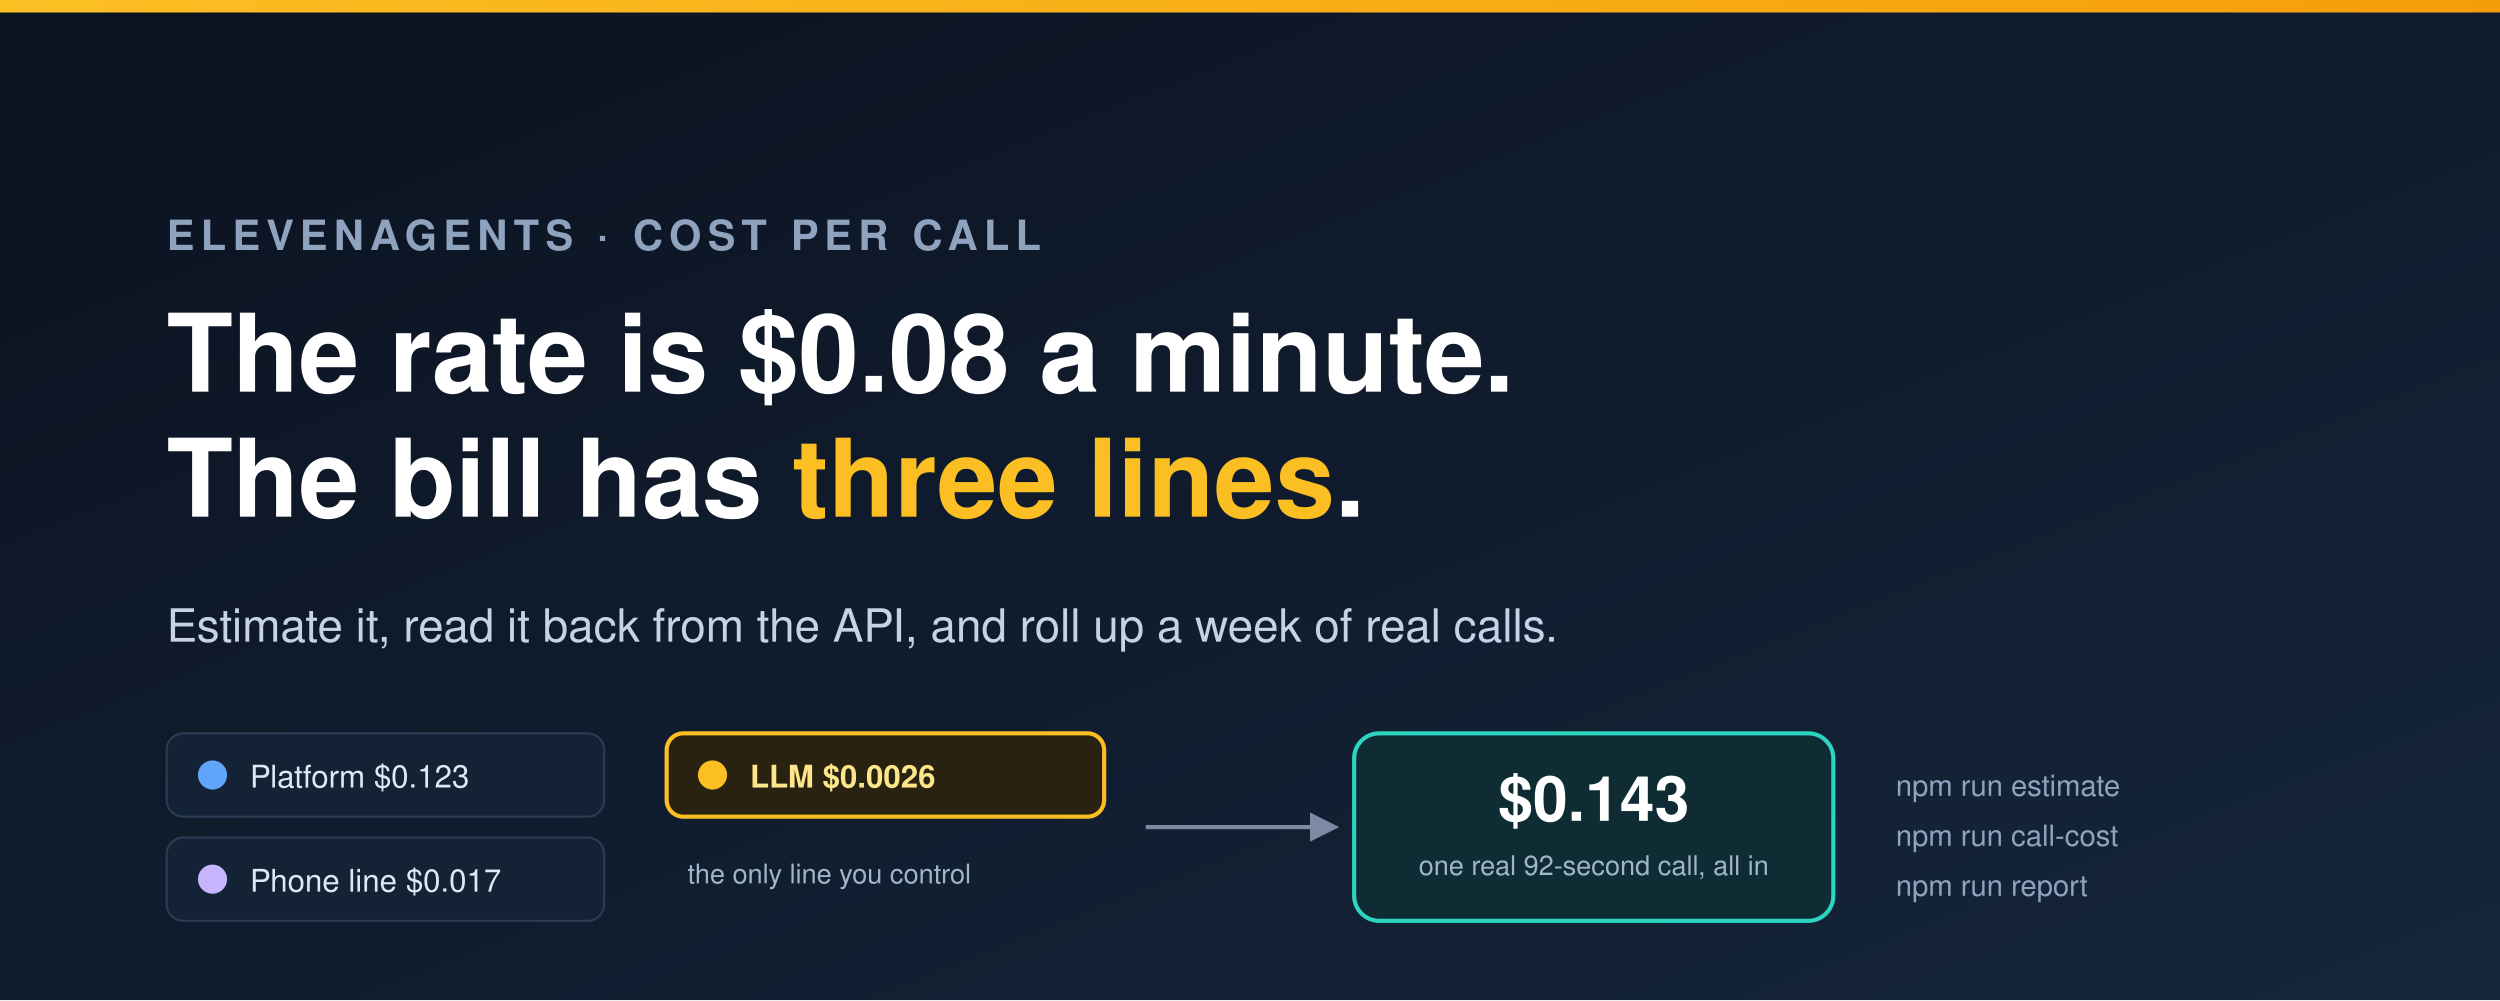
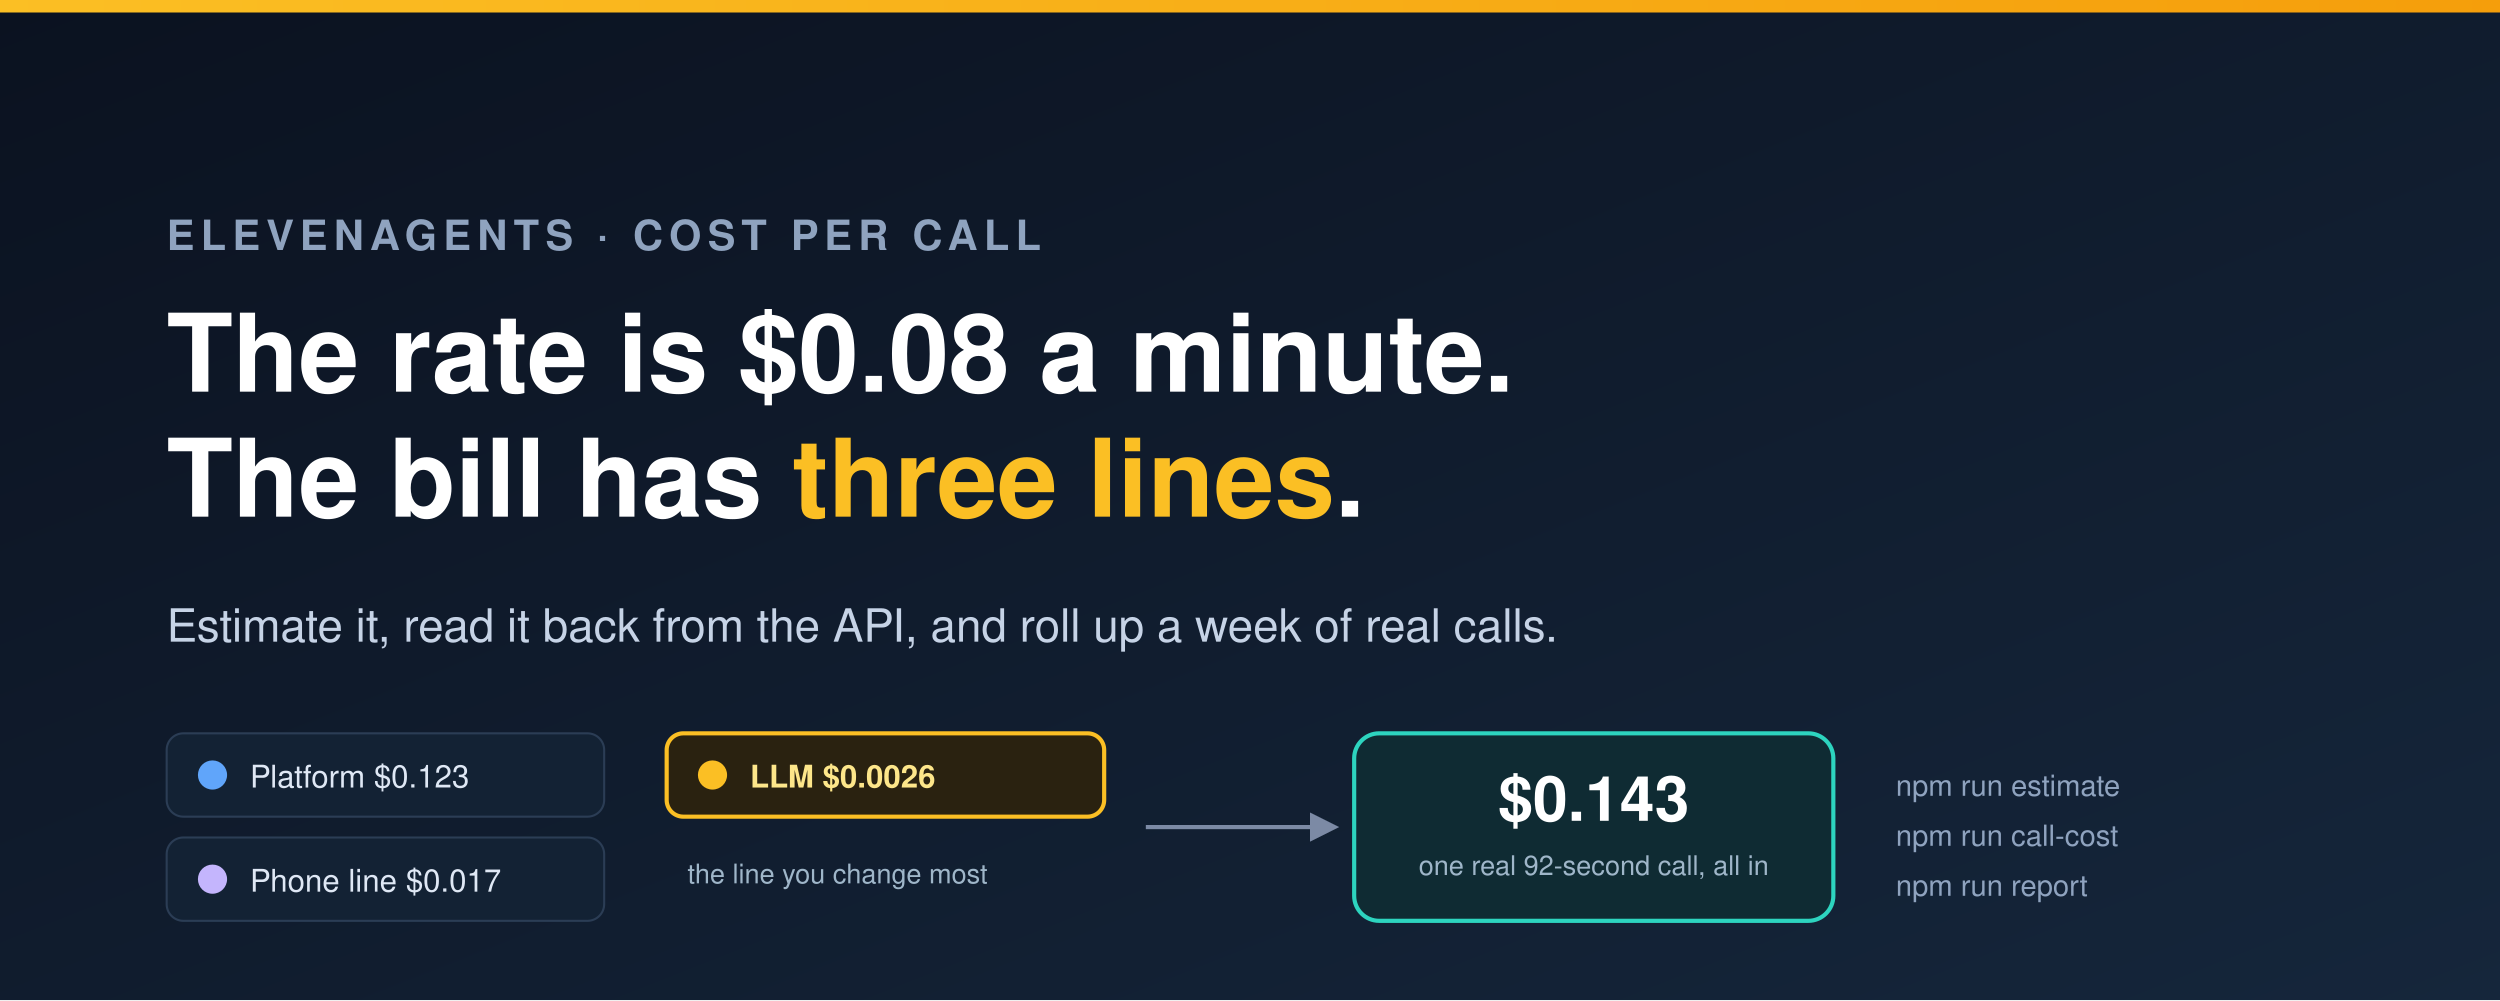
<svg xmlns="http://www.w3.org/2000/svg" viewBox="0 0 1200 480" width="1200" height="480" font-family="system-ui, -apple-system, Segoe UI, Helvetica, Arial, sans-serif">
  <defs>
    <linearGradient id="bg" x1="0" y1="0" x2="1" y2="1">
      <stop offset="0" stop-color="#0b1220" />
      <stop offset="1" stop-color="#15263b" />
    </linearGradient>
    <linearGradient id="accent" x1="0" y1="0" x2="1" y2="0">
      <stop offset="0" stop-color="#fbbf24" />
      <stop offset="1" stop-color="#f59e0b" />
    </linearGradient>
    <marker id="ah" viewBox="0 0 10 10" refX="8" refY="5" markerWidth="7" markerHeight="7" orient="auto-start-reverse">
      <path d="M0 0 L10 5 L0 10 z" fill="#7c8aa5" />
    </marker>
  </defs>
  <rect width="1200" height="480" fill="url(#bg)" />
  <rect x="0" y="0" width="1200" height="6" fill="url(#accent)" />
  <text x="80" y="120" fill="#8fa3bf" font-size="20" font-weight="600" letter-spacing="3">ELEVENAGENTS · COST PER CALL</text>
  <text x="80" y="188" fill="#ffffff" font-size="52" font-weight="800">The rate is $0.08 a minute.</text>
  <text x="80" y="248" fill="#ffffff" font-size="52" font-weight="800">The bill has <tspan fill="#fbbf24">three lines</tspan>.</text>
  <text x="80" y="308" fill="#c6d3e6" font-size="22" font-weight="500">Estimate it, read it back from the API, and roll up a week of real calls.</text>
  <g transform="translate(80,352)">
    <rect x="0" y="0" width="210" height="40" rx="8" fill="#132234" stroke="#2b3d55" />
    <circle cx="22" cy="20" r="7" fill="#60a5fa" />
    <text x="40" y="26" fill="#dfe8f5" font-size="15">Platform  $0.123</text>
    <rect x="0" y="50" width="210" height="40" rx="8" fill="#132234" stroke="#2b3d55" />
    <circle cx="22" cy="70" r="7" fill="#c4b5fd" />
    <text x="40" y="76" fill="#dfe8f5" font-size="15">Phone line  $0.017</text>
    <rect x="240" y="0" width="210" height="40" rx="8" fill="#2a2210" stroke="#fbbf24" stroke-width="2" />
    <circle cx="262" cy="20" r="7" fill="#fbbf24" />
    <text x="280" y="26" fill="#fde68a" font-size="15" font-weight="700">LLM  $0.0026</text>
-     <text x="250" y="72" fill="#9fb6c9" font-size="13">the only line you control</text>
+     <text x="250" y="72" fill="#9fb6c9" font-size="13">the line you change most</text>
    <line x1="470" y1="45" x2="560" y2="45" stroke="#7c8aa5" stroke-width="2" marker-end="url(#ah)" />
    <rect x="570" y="0" width="230" height="90" rx="12" fill="#0f2b33" stroke="#2dd4bf" stroke-width="2" />
    <text x="685" y="42" fill="#ffffff" font-size="30" font-weight="800" text-anchor="middle">$0.143</text>
    <text x="685" y="68" fill="#9fb6c9" font-size="13" text-anchor="middle">one real 92-second call, all in</text>
    <text x="830" y="30" fill="#8fa3bf" font-size="14">npm run estimate</text>
    <text x="830" y="54" fill="#8fa3bf" font-size="14">npm run call-cost</text>
    <text x="830" y="78" fill="#8fa3bf" font-size="14">npm run report</text>
  </g>
</svg>
